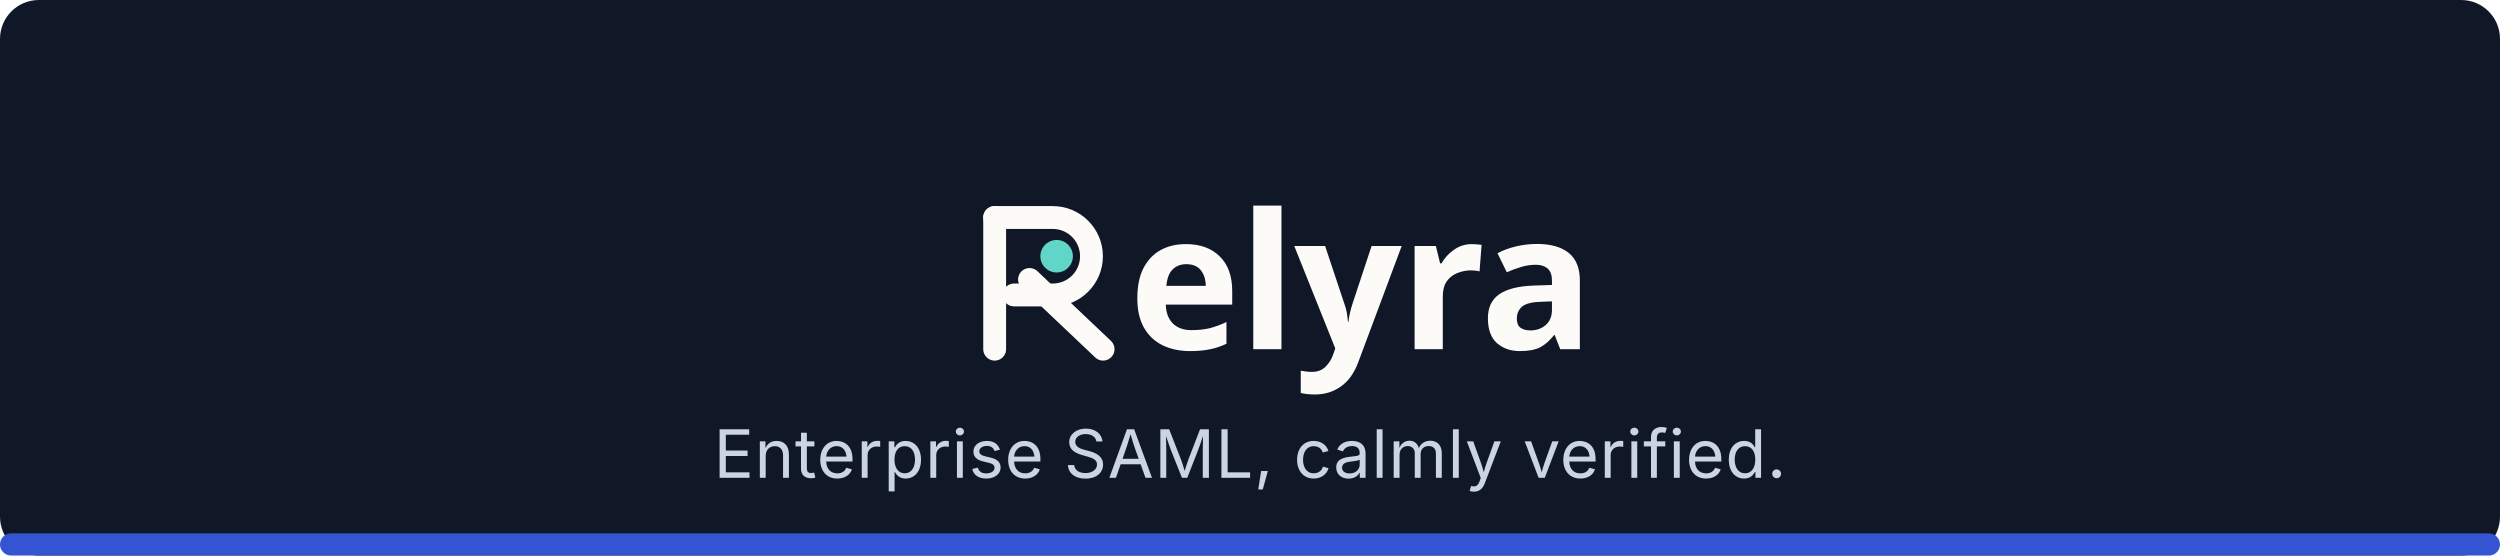
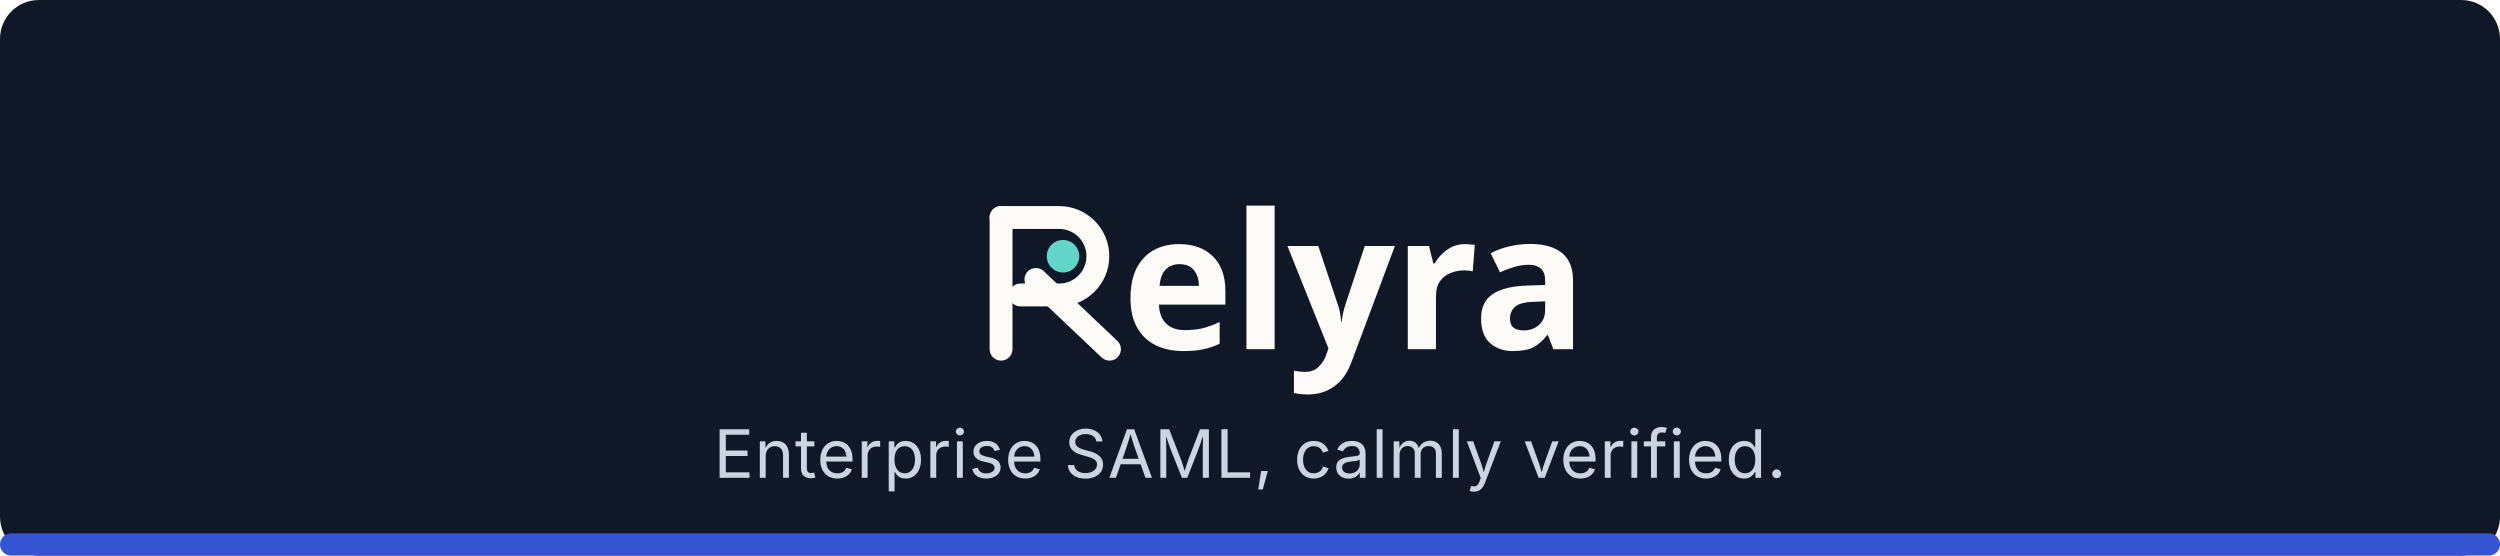
<svg xmlns="http://www.w3.org/2000/svg" width="900" height="200" viewBox="0 0 900 200" fill="none">
  <rect width="900" height="200" rx="14" fill="#101827" />
  <rect x="0" y="192" width="900" height="8" rx="4" fill="#3454D1" />
-   <g transform="translate(347.2 49.2) scale(3.4)">
+   <g transform="translate(349.5 49.2) scale(3.4)">
    <g transform="translate(-0.9 5.69) scale(0.82)">
      <g stroke="#FCFBF7" stroke-width="2.95" stroke-linecap="round" stroke-linejoin="round" fill="none">
        <path d="M5 3.5 V20.5" />
        <path d="M5 3.5 H12.5 A5 5 0 0 1 12.5 13.5 H7.5" />
        <path d="M9.5 11.5 L19 20.5" />
      </g>
      <circle cx="13" cy="8.5" r="2.1" fill="#61D6C8" />
    </g>
-     <text x="17.4" y="22.5" font-family="'IBM Plex Sans Condensed','IBM Plex Sans',system-ui,sans-serif" font-weight="600" font-size="20" letter-spacing="-0.2" fill="#FCFBF7">elyra</text>
+     <text x="16.0" y="22.5" font-family="'IBM Plex Sans Condensed','IBM Plex Sans',system-ui,sans-serif" font-weight="600" font-size="20" letter-spacing="-0.2" fill="#FCFBF7">elyra</text>
  </g>
  <text x="450" y="172" text-anchor="middle" font-family="'Atkinson Hyperlegible',system-ui,-apple-system,'Segoe UI',sans-serif" font-weight="400" font-size="24" letter-spacing="0.3" fill="#CBD5E1">Enterprise SAML, calmly verified.</text>
</svg>
